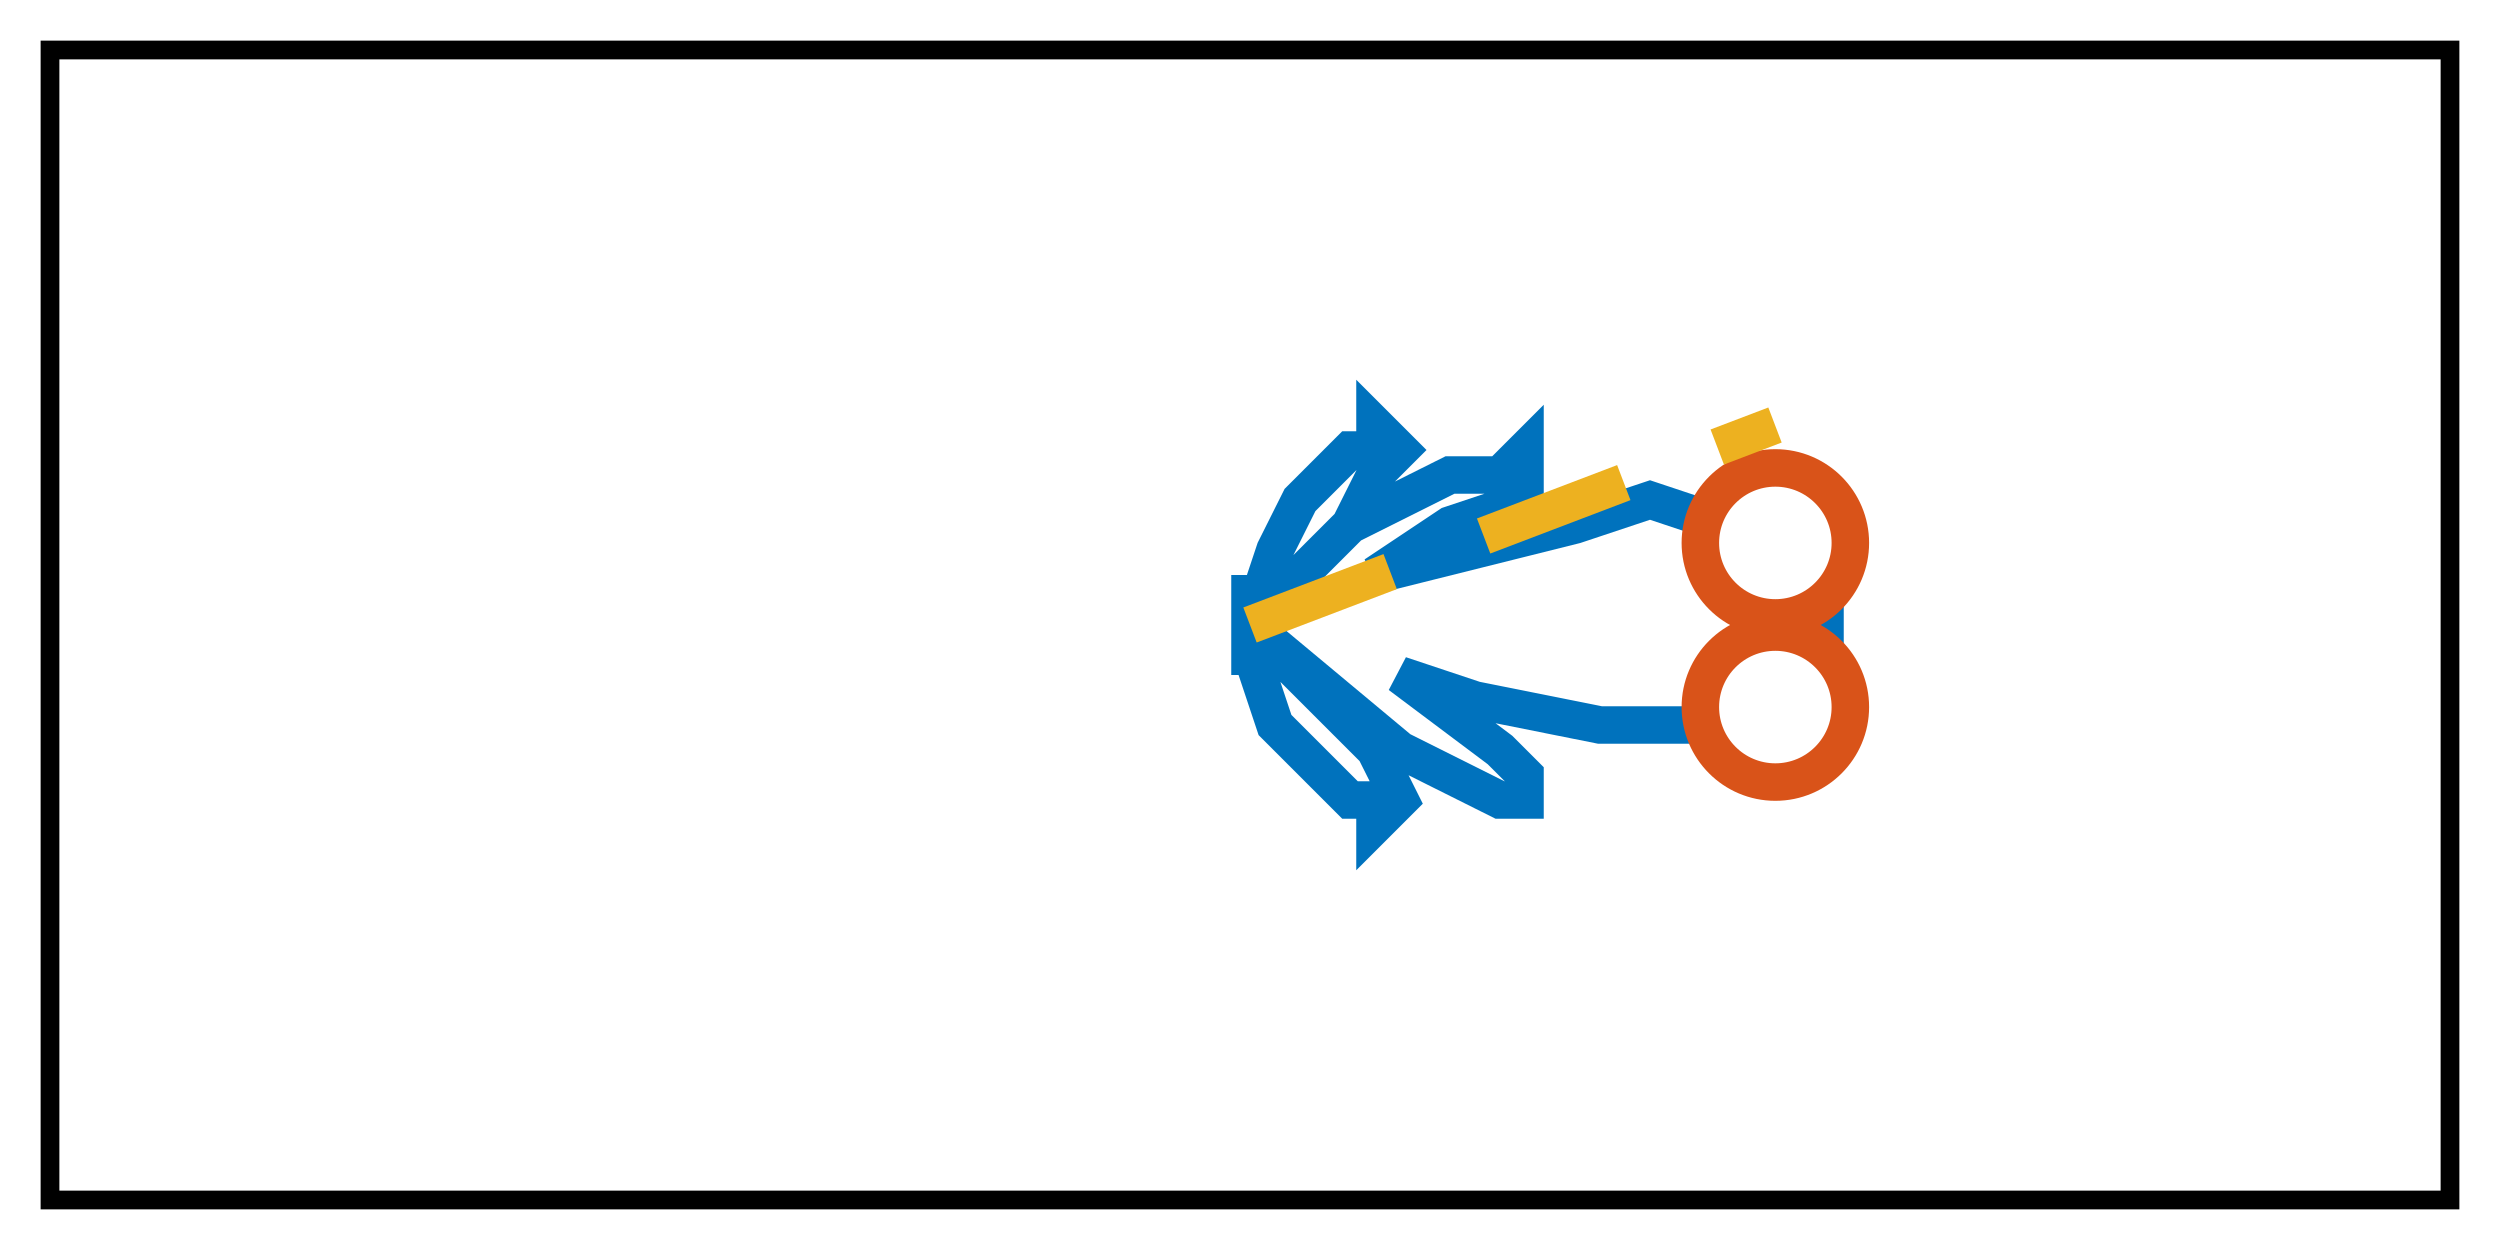
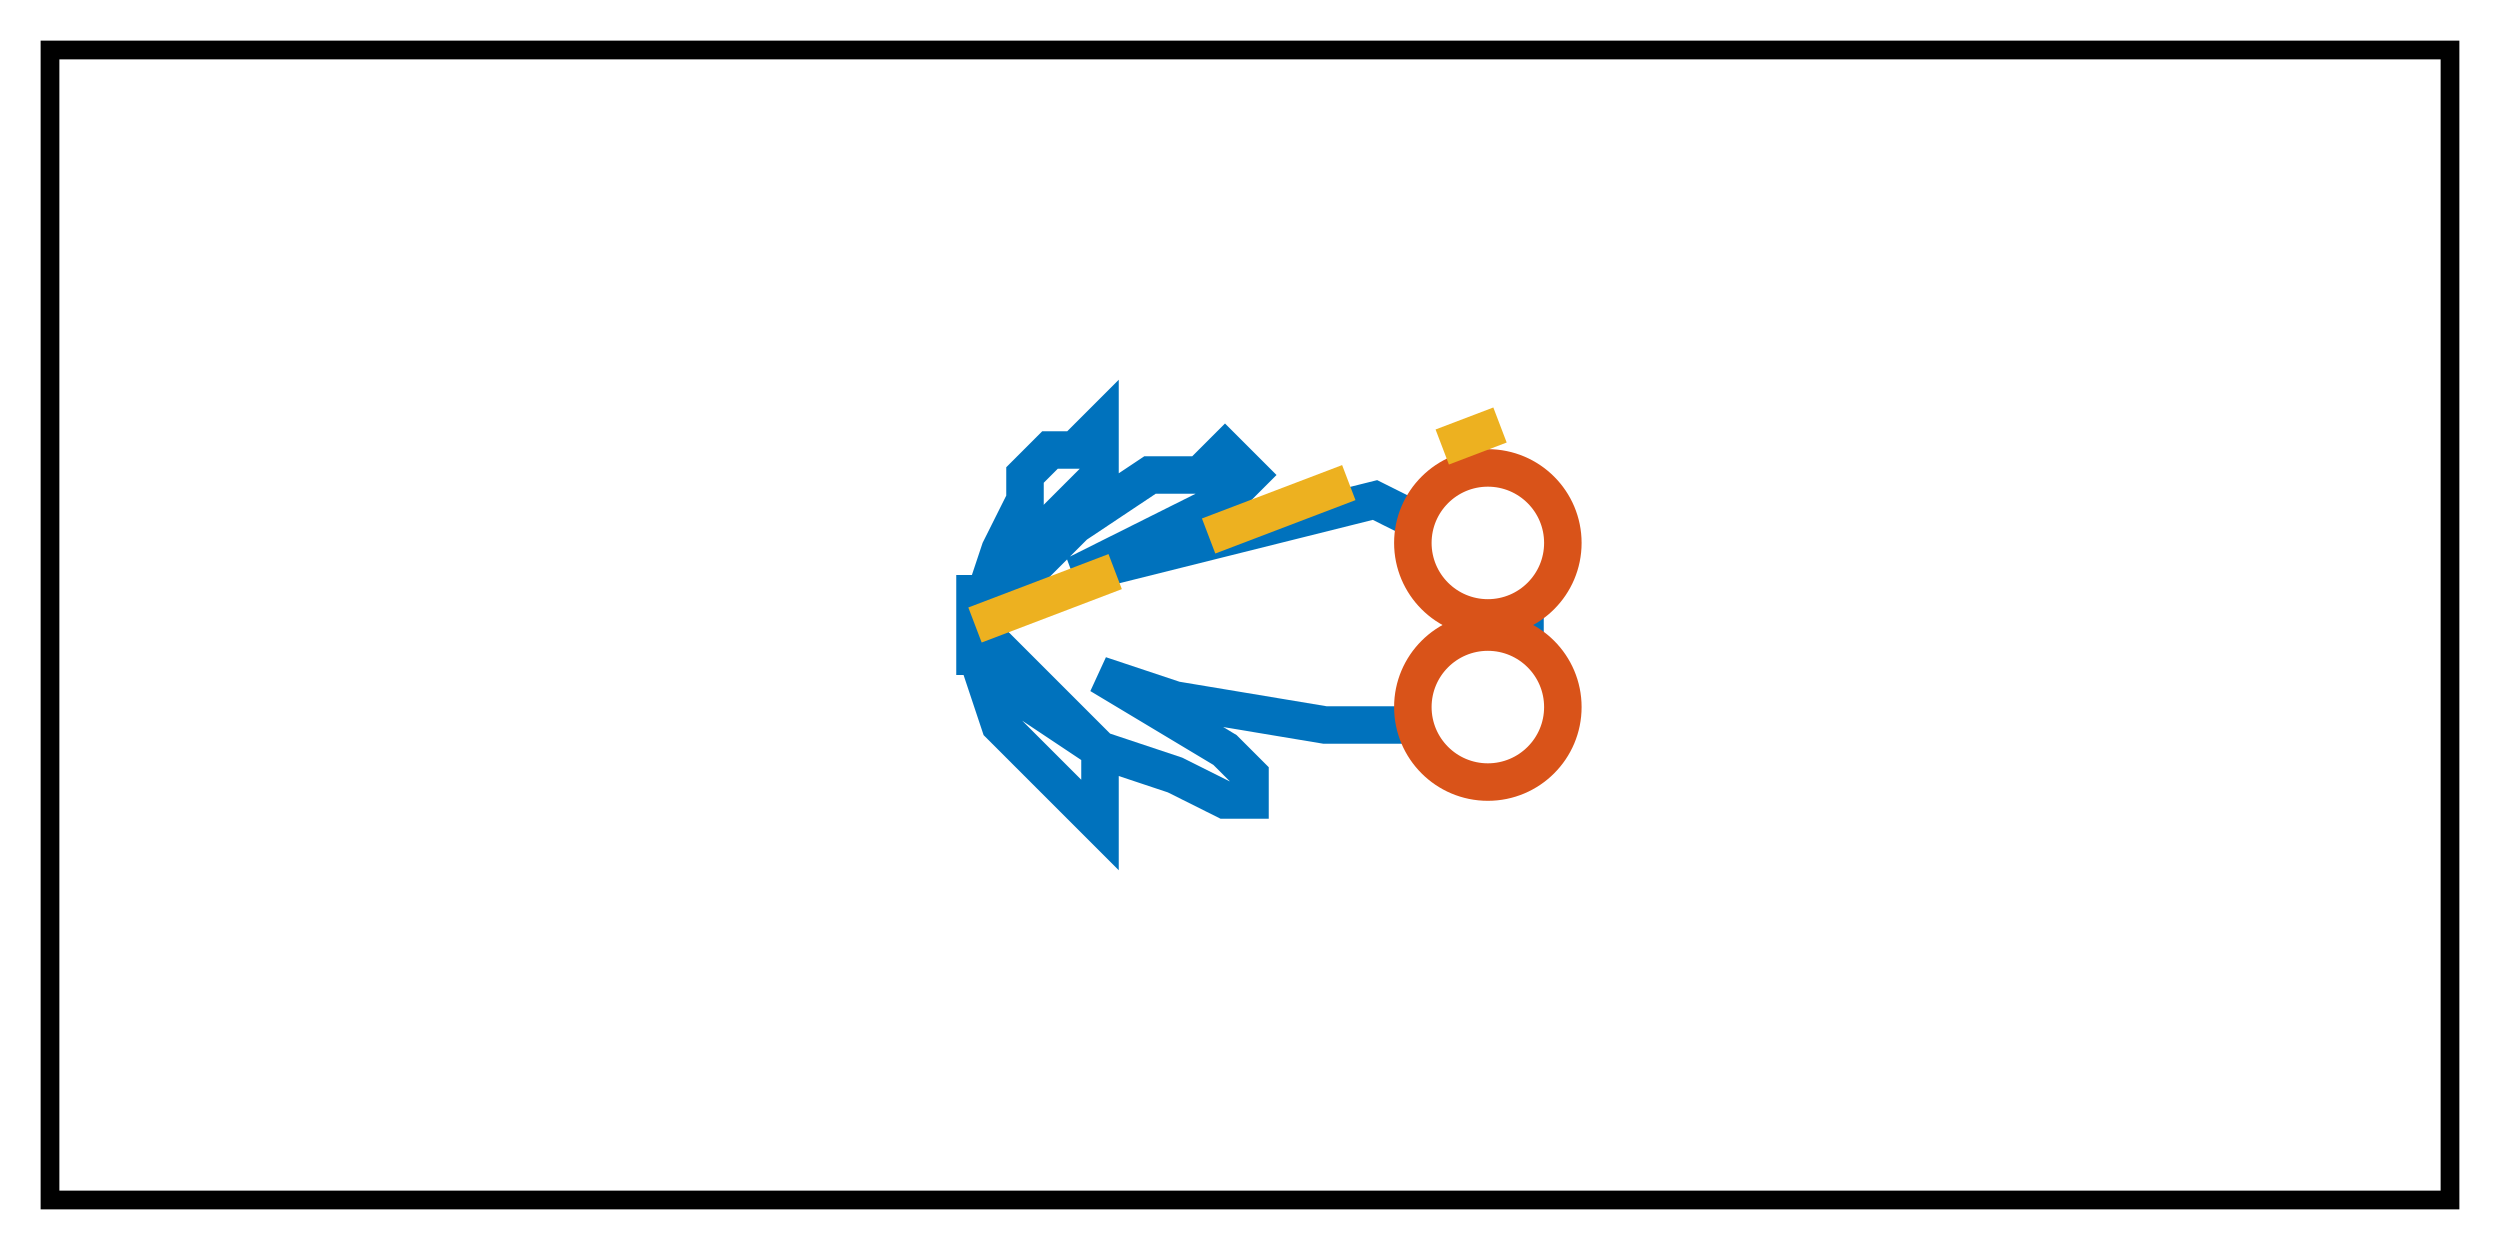
<svg xmlns="http://www.w3.org/2000/svg" viewBox="0 0 100 50">
  <g>
    <rect width="100" height="50" fill="white" />
    <g data-plot-series="true" fill="none" stroke="#0072BD" stroke-width="1.5">
-       <path d="M50,27 L50,26 L50,26 L50,25 L50,25 L50,25 L50,25 L50,26 L51,29 L52,30 L53,31 L54,32 L55,32 L55,33 L56,32 L56,32 L55,30 L53,28 L50,25 L56,30 L58,31 L60,32 L61,32 L61,31 L60,30 L56,27 L59,28 L64,29 L67,29 L69,29 L71,28 L72,27 L73,26 L73,25 L73,24 L73,23 L72,22 L71,21 L69,21 L66,20 L63,21 L55,23 L58,21 L61,20 L61,19 L61,18 L60,19 L58,19 L54,21 L50,25 L54,21 L55,19 L56,18 L56,18 L55,17 L55,18 L54,18 L53,19 L52,20 L51,22 L50,25 L50,25 L50,25 L50,25 L50,25 L50,24 L50,23 L50,23" stroke-dasharray="" />
+       <path d="M39,27 L39,26 L39,26 L39,25 L39,25 L39,25 L39,25 L39,26 L40,29 L41,30 L42,31 L43,32 L43,32 L44,33 L44,32 L44,32 L44,30 L41,28 L39,25 L44,30 L47,31 L49,32 L50,32 L50,31 L49,30 L44,27 L47,28 L53,29 L56,29 L58,29 L59,28 L61,27 L61,26 L61,25 L61,24 L61,23 L60,22 L59,21 L57,21 L55,20 L51,21 L43,23 L47,21 L49,20 L50,19 L49,18 L48,19 L46,19 L43,21 L39,25 L42,21 L44,19 L44,18 L44,18 L44,17 L43,18 L42,18 L41,19 L41,20 L40,22 L39,25 L39,25 L39,25 L39,25 L39,25 L39,24 L39,23 L39,23" stroke-dasharray="" />
    </g>
    <g data-plot-series="true" fill="none" stroke="#D95319" stroke-width="1.5">
-       <circle cx="71.014" cy="28.283" r="3" fill="white" />
-       <circle cx="71.014" cy="21.717" r="3" fill="white" />
+       <circle cx="59.514" cy="28.283" r="3" fill="white" />
+       <circle cx="59.514" cy="21.717" r="3" fill="white" />
    </g>
    <g data-plot-series="true" fill="none" stroke="#EDB120" stroke-width="1.5">
-       <path d="M50,25 L71,17" stroke-dasharray="6 4" />
+       <path d="M39,25 L60,17" stroke-dasharray="6 4" />
    </g>
    <rect x="2" y="2" width="96" height="46" fill="none" stroke="black" stroke-width="0.75" />
  </g>
</svg>
